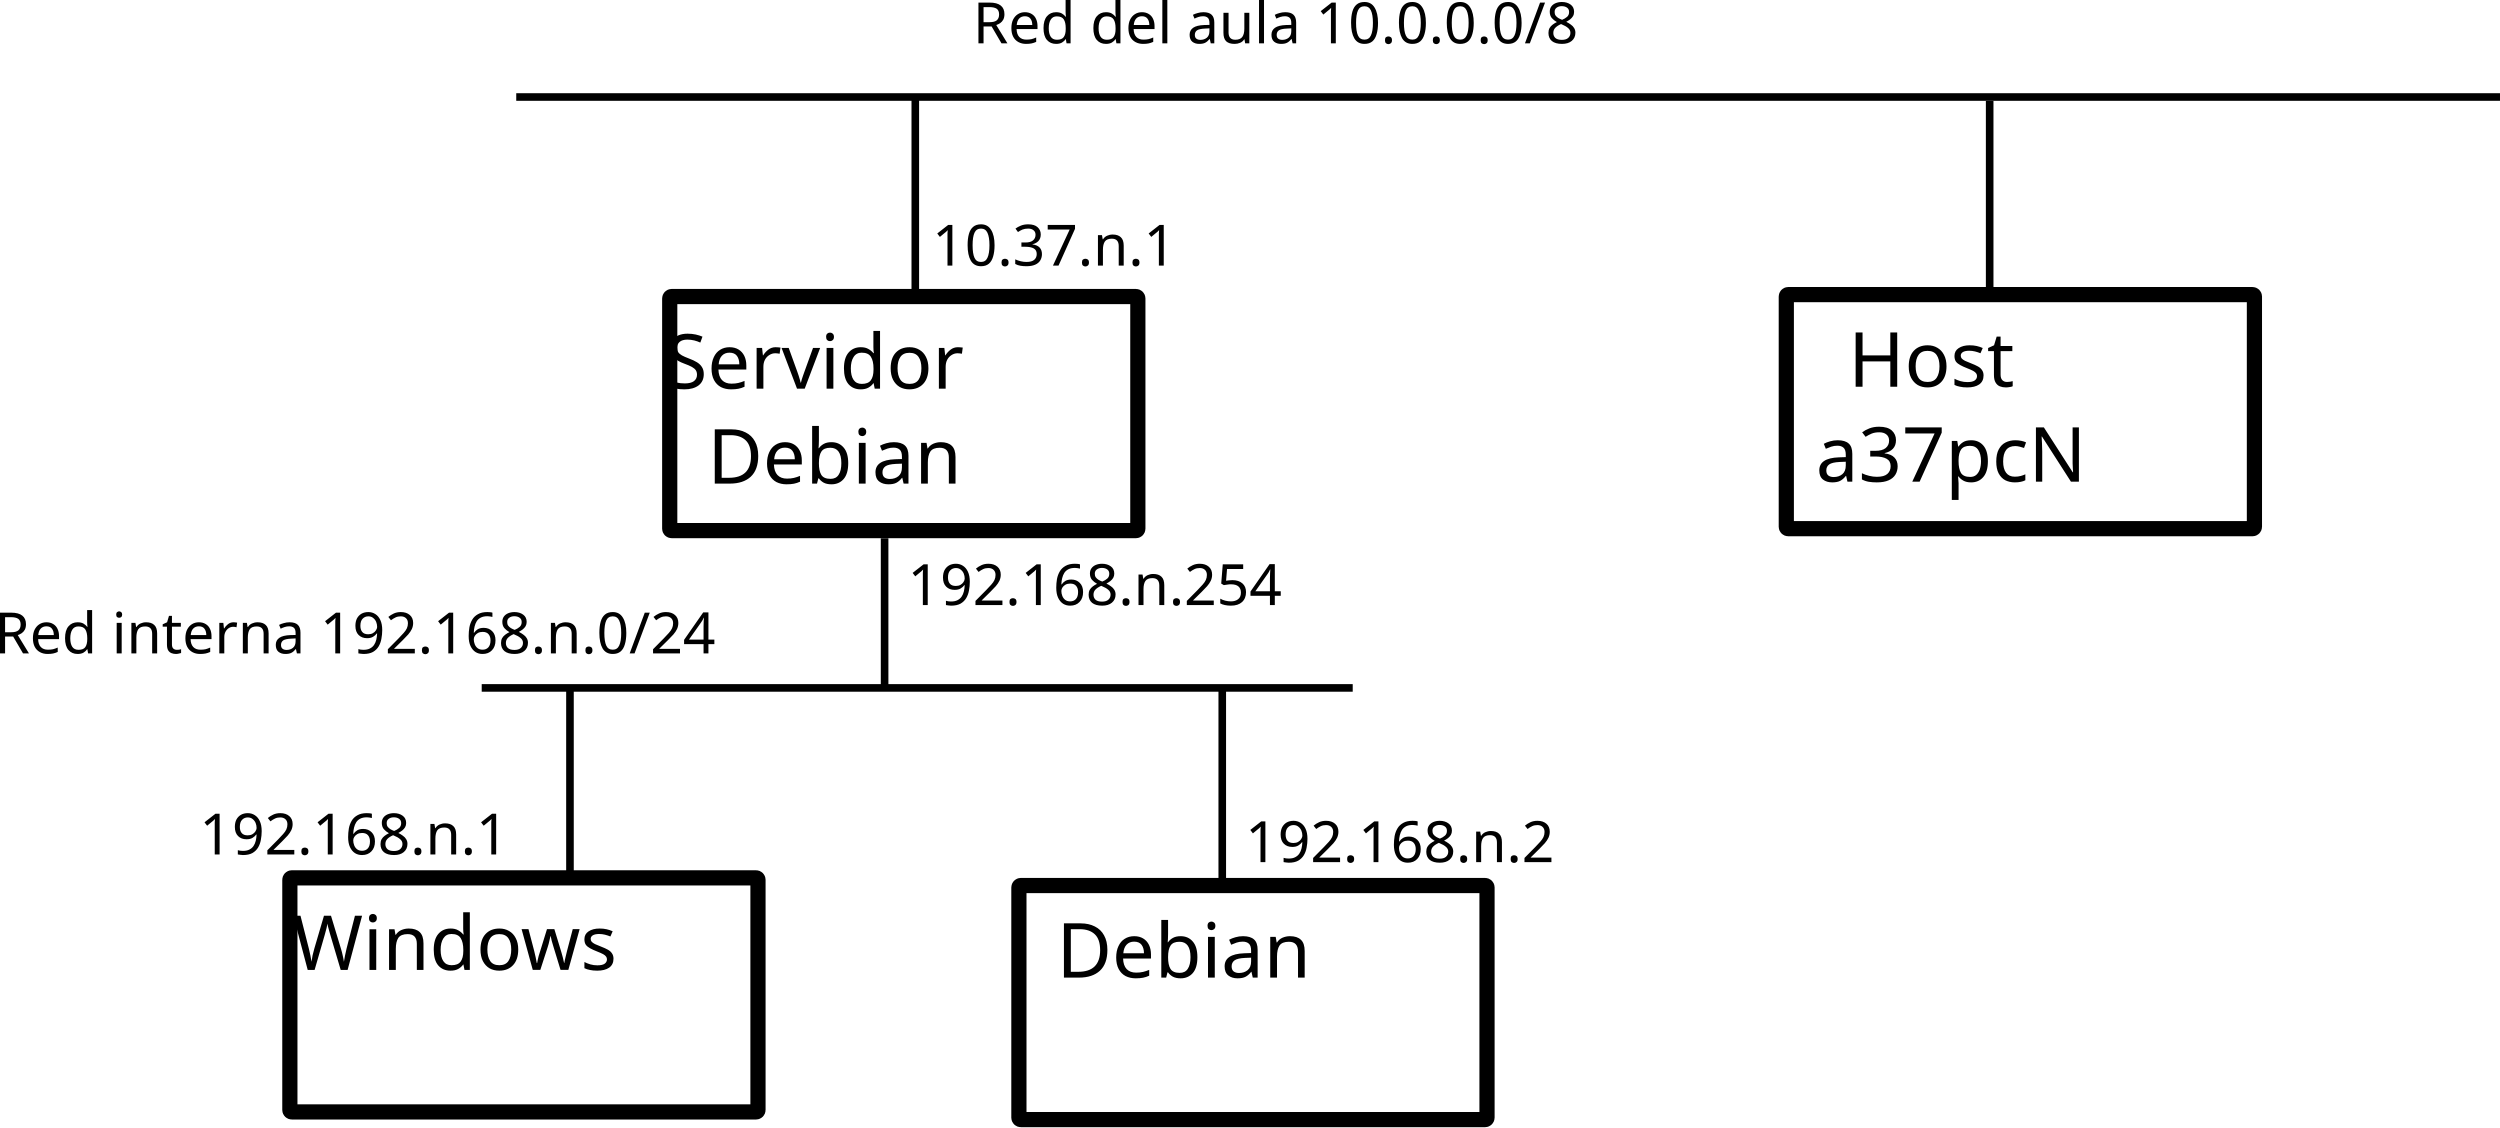
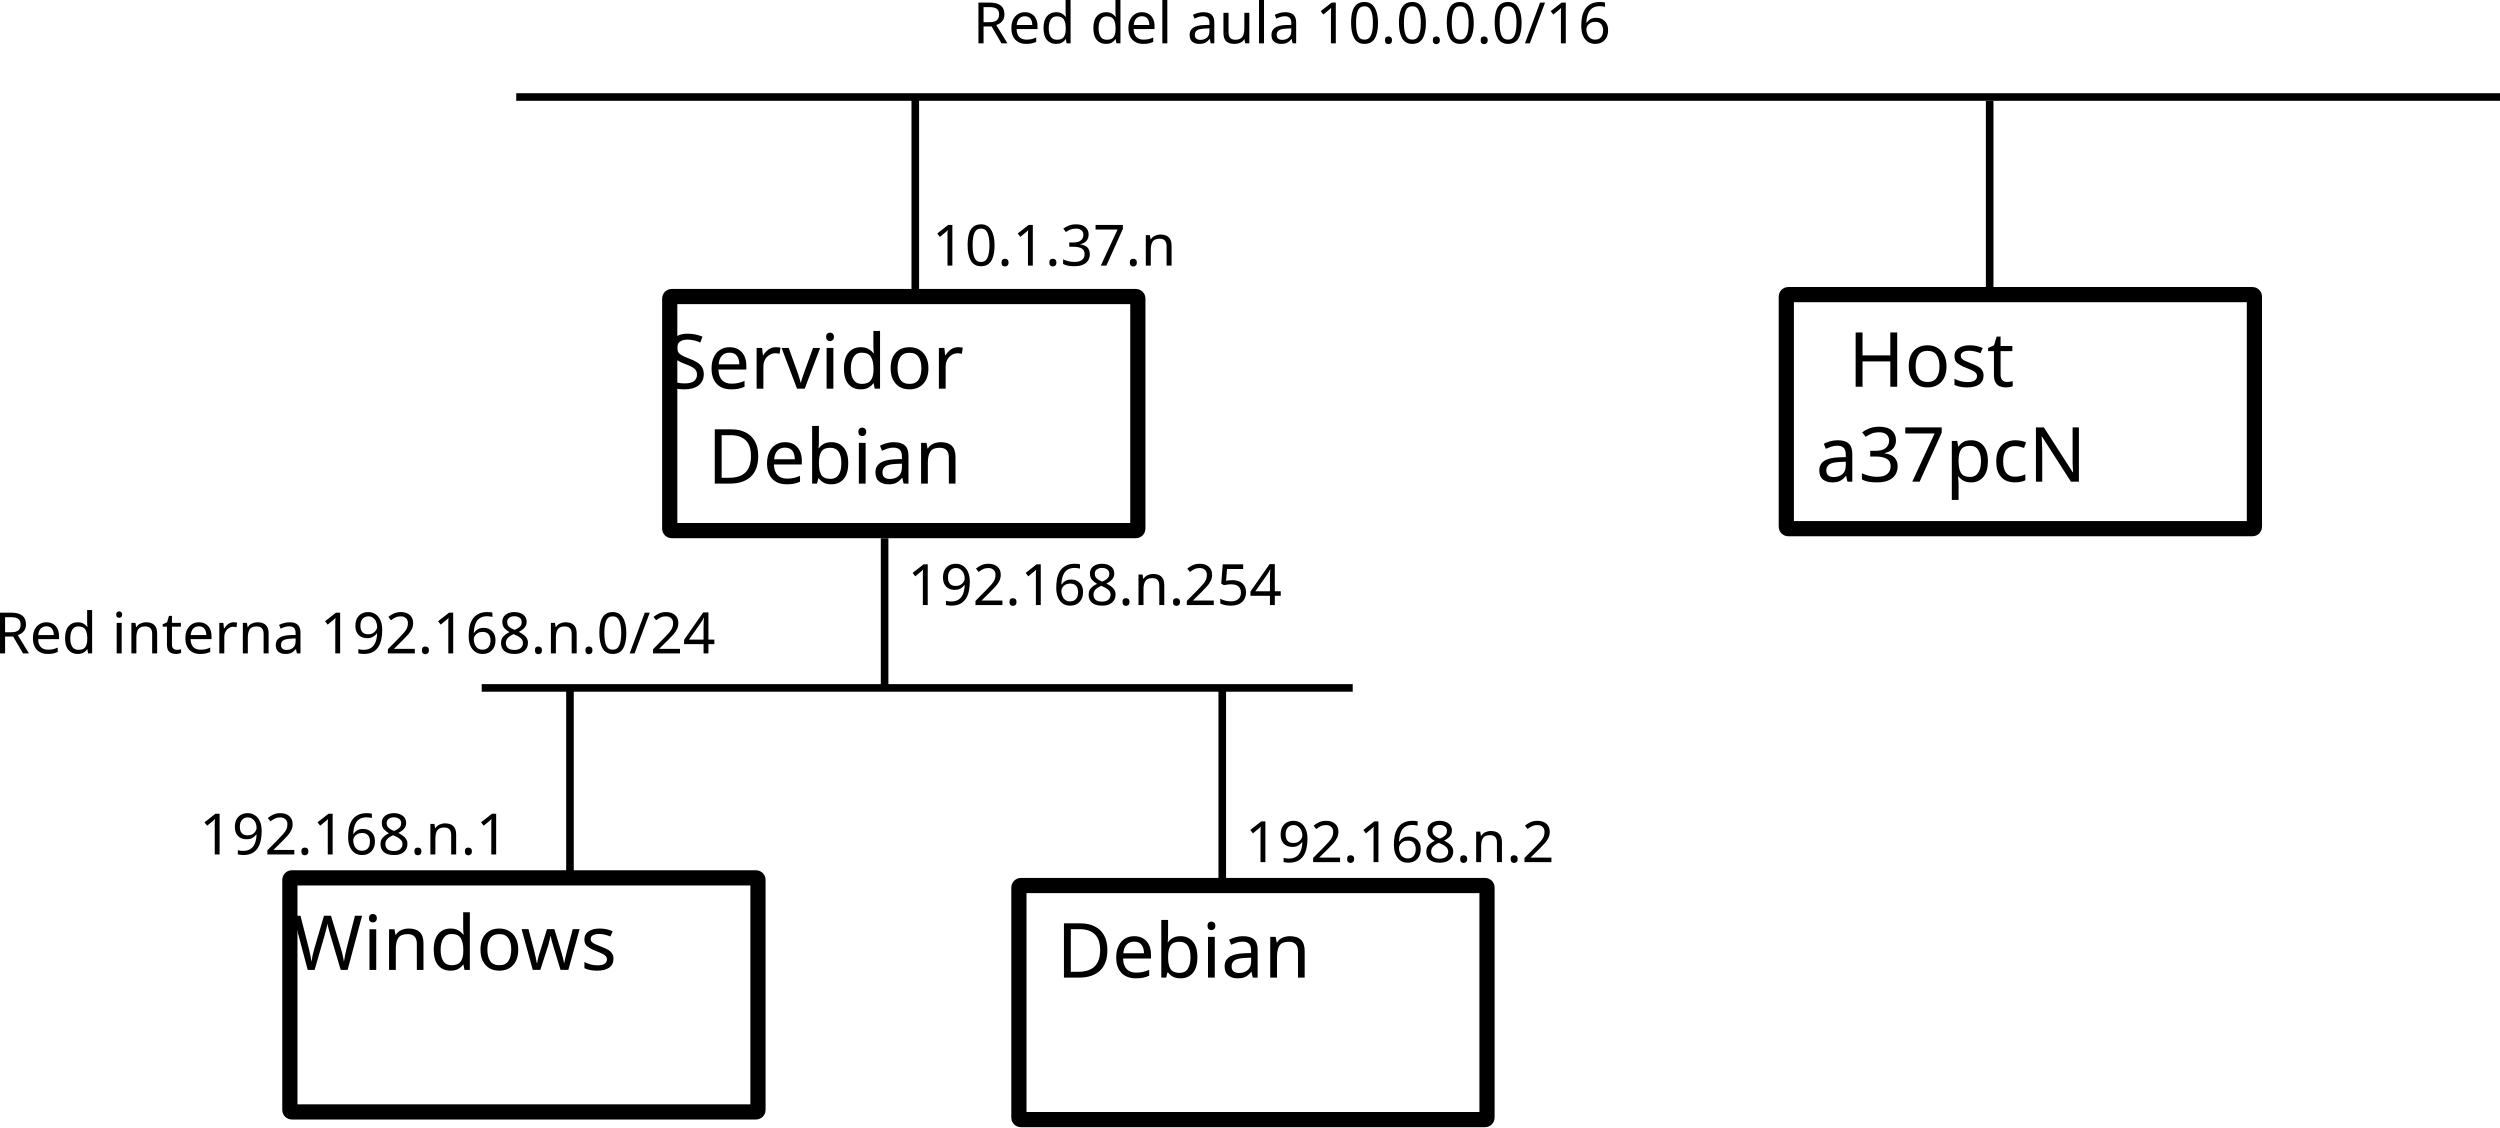
<svg xmlns="http://www.w3.org/2000/svg" width="92.873mm" height="41.874mm" viewBox="0 0 329.079 148.372" id="svg2" version="1.1">
  <defs id="defs4" />
  <g id="layer1" transform="translate(13.91113,-296.1206)">
    <path style="fill:none;fill-rule:evenodd;stroke:#000000;stroke-width:1px;stroke-linecap:butt;stroke-linejoin:miter;stroke-opacity:1" d="m 54.043,308.89 261.124,0" id="path4136" />
-     <text xml:space="preserve" style="font-style:normal;font-weight:normal;font-size:10px;line-height:125%;font-family:Sans;letter-spacing:0px;word-spacing:0px;fill:#000000;fill-opacity:1;stroke:none;stroke-width:1px;stroke-linecap:butt;stroke-linejoin:miter;stroke-opacity:1" x="114.147" y="301.819" id="text4138">
-       <tspan id="tspan4140" x="114.147" y="301.819" style="font-size:7.5px">Red del aula 10.0.0.0/8</tspan>
+     <text xml:space="preserve" style="font-size:10px;font-style:normal;font-weight:normal;line-height:125%;letter-spacing:0px;word-spacing:0px;fill:#000000;fill-opacity:1;stroke:none;font-family:Sans" x="114.147" y="301.819" id="text4138">
+       <tspan id="tspan4140" x="114.147" y="301.819" style="font-size:7.5px">Red del aula 10.0.0.0/16</tspan>
    </text>
    <path style="fill:none;fill-rule:evenodd;stroke:#000000;stroke-width:1px;stroke-linecap:butt;stroke-linejoin:miter;stroke-opacity:1" d="m 49.497,386.672 114.652,0" id="path4142" />
    <rect style="color:#000000;clip-rule:nonzero;display:inline;overflow:visible;visibility:visible;opacity:1;isolation:auto;mix-blend-mode:normal;color-interpolation:sRGB;color-interpolation-filters:linearRGB;solid-color:#000000;solid-opacity:1;fill:none;fill-opacity:1;fill-rule:nonzero;stroke:#000000;stroke-width:2;stroke-linecap:butt;stroke-linejoin:miter;stroke-miterlimit:4;stroke-dasharray:none;stroke-dashoffset:0;stroke-opacity:1;marker:none;color-rendering:auto;image-rendering:auto;shape-rendering:auto;text-rendering:auto;enable-background:accumulate" id="rect4144" width="61.619" height="30.81" x="74.246" y="335.154" rx="0.253" ry="0.253" />
    <text xml:space="preserve" style="font-style:normal;font-weight:normal;font-size:10px;line-height:125%;font-family:Sans;text-align:center;letter-spacing:0px;word-spacing:0px;text-anchor:middle;fill:#000000;fill-opacity:1;stroke:none;stroke-width:1px;stroke-linecap:butt;stroke-linejoin:miter;stroke-opacity:1" x="102.435" y="347.276" id="text4146">
      <tspan id="tspan4148" x="102.435" y="347.276">Servidor</tspan>
      <tspan x="102.435" y="359.776" id="tspan4150">Debian</tspan>
    </text>
    <rect style="color:#000000;clip-rule:nonzero;display:inline;overflow:visible;visibility:visible;opacity:1;isolation:auto;mix-blend-mode:normal;color-interpolation:sRGB;color-interpolation-filters:linearRGB;solid-color:#000000;solid-opacity:1;fill:none;fill-opacity:1;fill-rule:nonzero;stroke:#000000;stroke-width:2;stroke-linecap:butt;stroke-linejoin:miter;stroke-miterlimit:4;stroke-dasharray:none;stroke-dashoffset:0;stroke-opacity:1;marker:none;color-rendering:auto;image-rendering:auto;shape-rendering:auto;text-rendering:auto;enable-background:accumulate" id="rect4144-3" width="61.619" height="30.81" x="24.244" y="411.673" rx="0.253" ry="0.253" />
    <text xml:space="preserve" style="font-style:normal;font-weight:normal;font-size:10px;line-height:125%;font-family:Sans;text-align:center;letter-spacing:0px;word-spacing:0px;text-anchor:middle;fill:#000000;fill-opacity:1;stroke:none;stroke-width:1px;stroke-linecap:butt;stroke-linejoin:miter;stroke-opacity:1" x="52.433" y="423.795" id="text4146-6">
      <tspan x="52.433" y="423.795" id="tspan4150-5">Windows</tspan>
    </text>
    <rect style="color:#000000;clip-rule:nonzero;display:inline;overflow:visible;visibility:visible;opacity:1;isolation:auto;mix-blend-mode:normal;color-interpolation:sRGB;color-interpolation-filters:linearRGB;solid-color:#000000;solid-opacity:1;fill:none;fill-opacity:1;fill-rule:nonzero;stroke:#000000;stroke-width:2;stroke-linecap:butt;stroke-linejoin:miter;stroke-miterlimit:4;stroke-dasharray:none;stroke-dashoffset:0;stroke-opacity:1;marker:none;color-rendering:auto;image-rendering:auto;shape-rendering:auto;text-rendering:auto;enable-background:accumulate" id="rect4144-35" width="61.619" height="30.81" x="120.208" y="412.683" rx="0.253" ry="0.253" />
    <text xml:space="preserve" style="font-style:normal;font-weight:normal;font-size:10px;line-height:125%;font-family:Sans;text-align:center;letter-spacing:0px;word-spacing:0px;text-anchor:middle;fill:#000000;fill-opacity:1;stroke:none;stroke-width:1px;stroke-linecap:butt;stroke-linejoin:miter;stroke-opacity:1" x="148.397" y="424.805" id="text4146-62">
      <tspan x="148.397" y="424.805" id="tspan4150-1">Debian</tspan>
    </text>
    <rect style="color:#000000;clip-rule:nonzero;display:inline;overflow:visible;visibility:visible;opacity:1;isolation:auto;mix-blend-mode:normal;color-interpolation:sRGB;color-interpolation-filters:linearRGB;solid-color:#000000;solid-opacity:1;fill:none;fill-opacity:1;fill-rule:nonzero;stroke:#000000;stroke-width:2;stroke-linecap:butt;stroke-linejoin:miter;stroke-miterlimit:4;stroke-dasharray:none;stroke-dashoffset:0;stroke-opacity:1;marker:none;color-rendering:auto;image-rendering:auto;shape-rendering:auto;text-rendering:auto;enable-background:accumulate" id="rect4144-2" width="61.619" height="30.81" x="221.223" y="334.901" rx="0.253" ry="0.253" />
    <text xml:space="preserve" style="font-style:normal;font-weight:normal;font-size:10px;line-height:125%;font-family:Sans;text-align:center;letter-spacing:0px;word-spacing:0px;text-anchor:middle;fill:#000000;fill-opacity:1;stroke:none;stroke-width:1px;stroke-linecap:butt;stroke-linejoin:miter;stroke-opacity:1" x="249.412" y="347.023" id="text4146-7">
      <tspan x="249.412" y="347.023" id="tspan4150-9">Host</tspan>
      <tspan x="249.412" y="359.523" id="tspan4318">a37pcN</tspan>
    </text>
    <g id="g4314">
      <text id="text4225" y="382.126" x="-14.647" style="font-style:normal;font-weight:normal;font-size:7.5px;line-height:125%;font-family:Sans;letter-spacing:0px;word-spacing:0px;fill:#000000;fill-opacity:1;stroke:none;stroke-width:1px;stroke-linecap:butt;stroke-linejoin:miter;stroke-opacity:1" xml:space="preserve">
        <tspan y="382.126" x="-14.647" id="tspan4227">Red interna 192.168.n.0/24</tspan>
      </text>
    </g>
    <path style="fill:none;fill-rule:evenodd;stroke:#000000;stroke-width:1px;stroke-linecap:butt;stroke-linejoin:miter;stroke-opacity:1" d="m 106.571,334.649 0,-25.759" id="path4229" />
    <path style="fill:none;fill-rule:evenodd;stroke:#000000;stroke-width:1px;stroke-linecap:butt;stroke-linejoin:miter;stroke-opacity:1" d="m 247.992,334.649 0,-25.254" id="path4231" />
    <path style="fill:none;fill-rule:evenodd;stroke:#000000;stroke-width:1px;stroke-linecap:butt;stroke-linejoin:miter;stroke-opacity:1" d="m 102.53,386.672 0,-19.698" id="path4233" />
    <path style="fill:none;fill-rule:evenodd;stroke:#000000;stroke-width:1px;stroke-linecap:butt;stroke-linejoin:miter;stroke-opacity:1" d="m 61.114,386.672 0,24.244" id="path4235" />
    <g id="g4239">
      <path id="path4237" d="m 146.977,386.672 0,25.759" style="fill:none;fill-rule:evenodd;stroke:#000000;stroke-width:1px;stroke-linecap:butt;stroke-linejoin:miter;stroke-opacity:1" />
    </g>
-     <text xml:space="preserve" style="font-style:normal;font-weight:normal;font-size:10px;line-height:125%;font-family:Sans;letter-spacing:0px;word-spacing:0px;fill:#000000;fill-opacity:1;stroke:none;stroke-width:1px;stroke-linecap:butt;stroke-linejoin:miter;stroke-opacity:1" x="108.793" y="331.089" id="text4138-3">
-       <tspan id="tspan4140-6" x="108.793" y="331.089" style="font-size:7.5px">10.37.n.1</tspan>
-     </text>
+     <g id="g3017">
+       <text id="text4138-3" y="331.089" x="108.793" style="font-size:10px;font-style:normal;font-weight:normal;line-height:125%;letter-spacing:0px;word-spacing:0px;fill:#000000;fill-opacity:1;stroke:none;font-family:Sans" xml:space="preserve">
+         <tspan style="font-size:7.5px" y="331.089" x="108.793" id="tspan4140-6">10.1.37.n</tspan>
+       </text>
+     </g>
    <text xml:space="preserve" style="font-style:normal;font-weight:normal;font-size:10px;line-height:125%;font-family:Sans;letter-spacing:0px;word-spacing:0px;fill:#000000;fill-opacity:1;stroke:none;stroke-width:1px;stroke-linecap:butt;stroke-linejoin:miter;stroke-opacity:1" x="12.34" y="408.595" id="text4138-3-0">
      <tspan id="tspan4140-6-6" x="12.34" y="408.595" style="font-size:7.5px">192.168.n.1</tspan>
    </text>
    <text xml:space="preserve" style="font-style:normal;font-weight:normal;font-size:10px;line-height:125%;font-family:Sans;letter-spacing:0px;word-spacing:0px;fill:#000000;fill-opacity:1;stroke:none;stroke-width:1px;stroke-linecap:butt;stroke-linejoin:miter;stroke-opacity:1" x="149.996" y="409.605" id="text4138-3-0-2">
      <tspan id="tspan4140-6-6-6" x="149.996" y="409.605" style="font-size:7.5px">192.168.n.2</tspan>
    </text>
    <text xml:space="preserve" style="font-style:normal;font-weight:normal;font-size:10px;line-height:125%;font-family:Sans;letter-spacing:0px;word-spacing:0px;fill:#000000;fill-opacity:1;stroke:none;stroke-width:1px;stroke-linecap:butt;stroke-linejoin:miter;stroke-opacity:1" x="105.55" y="375.765" id="text4138-3-0-1">
      <tspan id="tspan4140-6-6-8" x="105.55" y="375.765" style="font-size:7.5px">192.168.n.254</tspan>
    </text>
  </g>
</svg>
